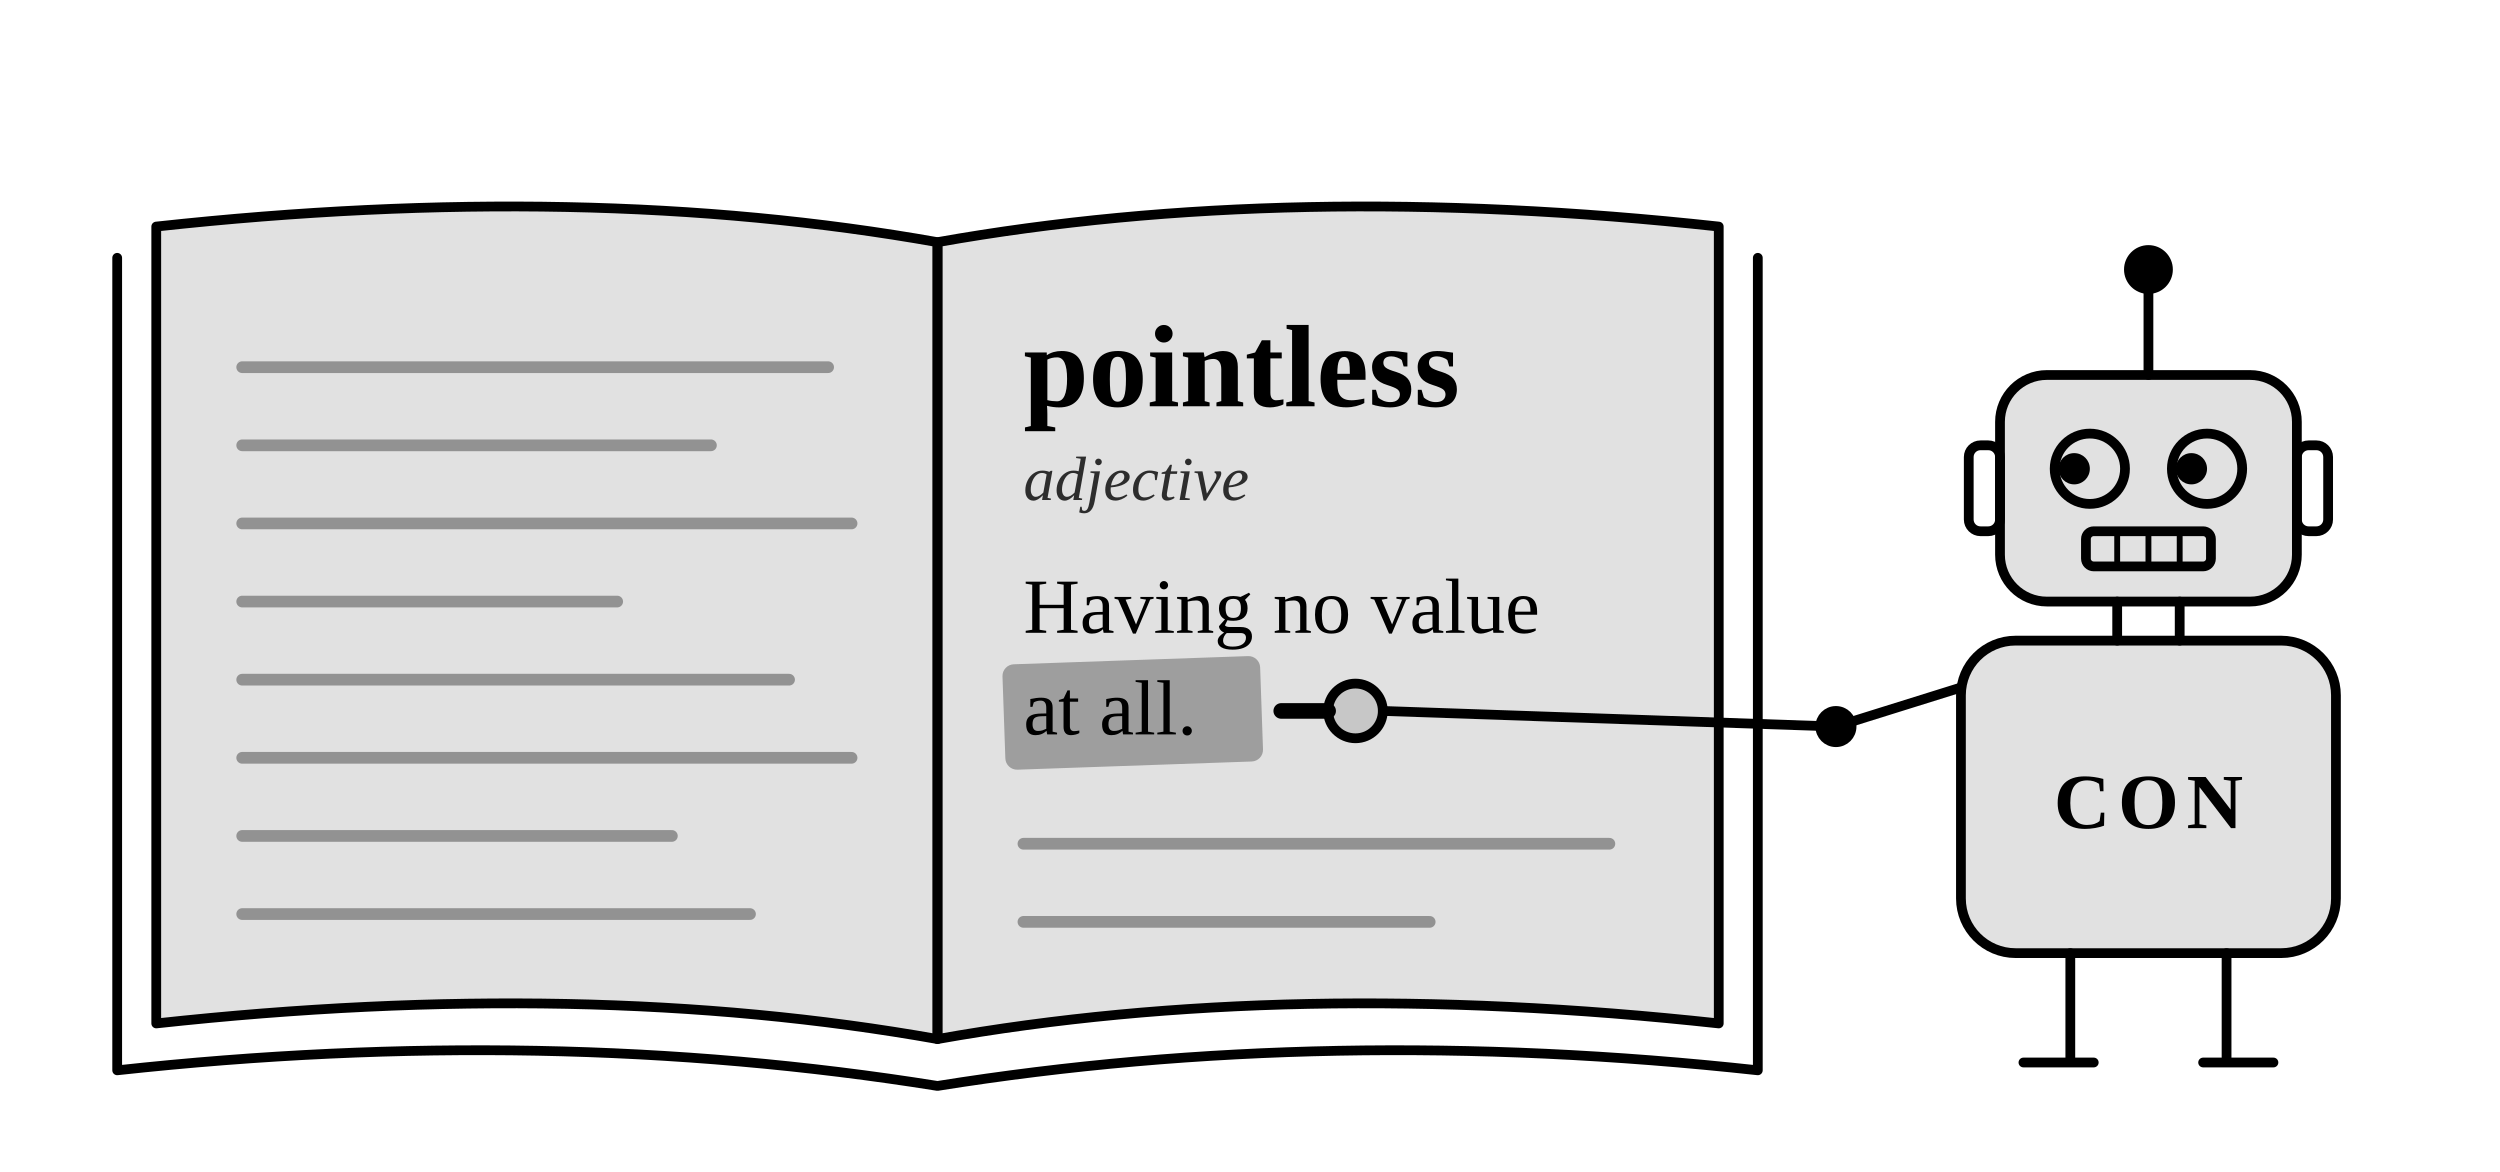
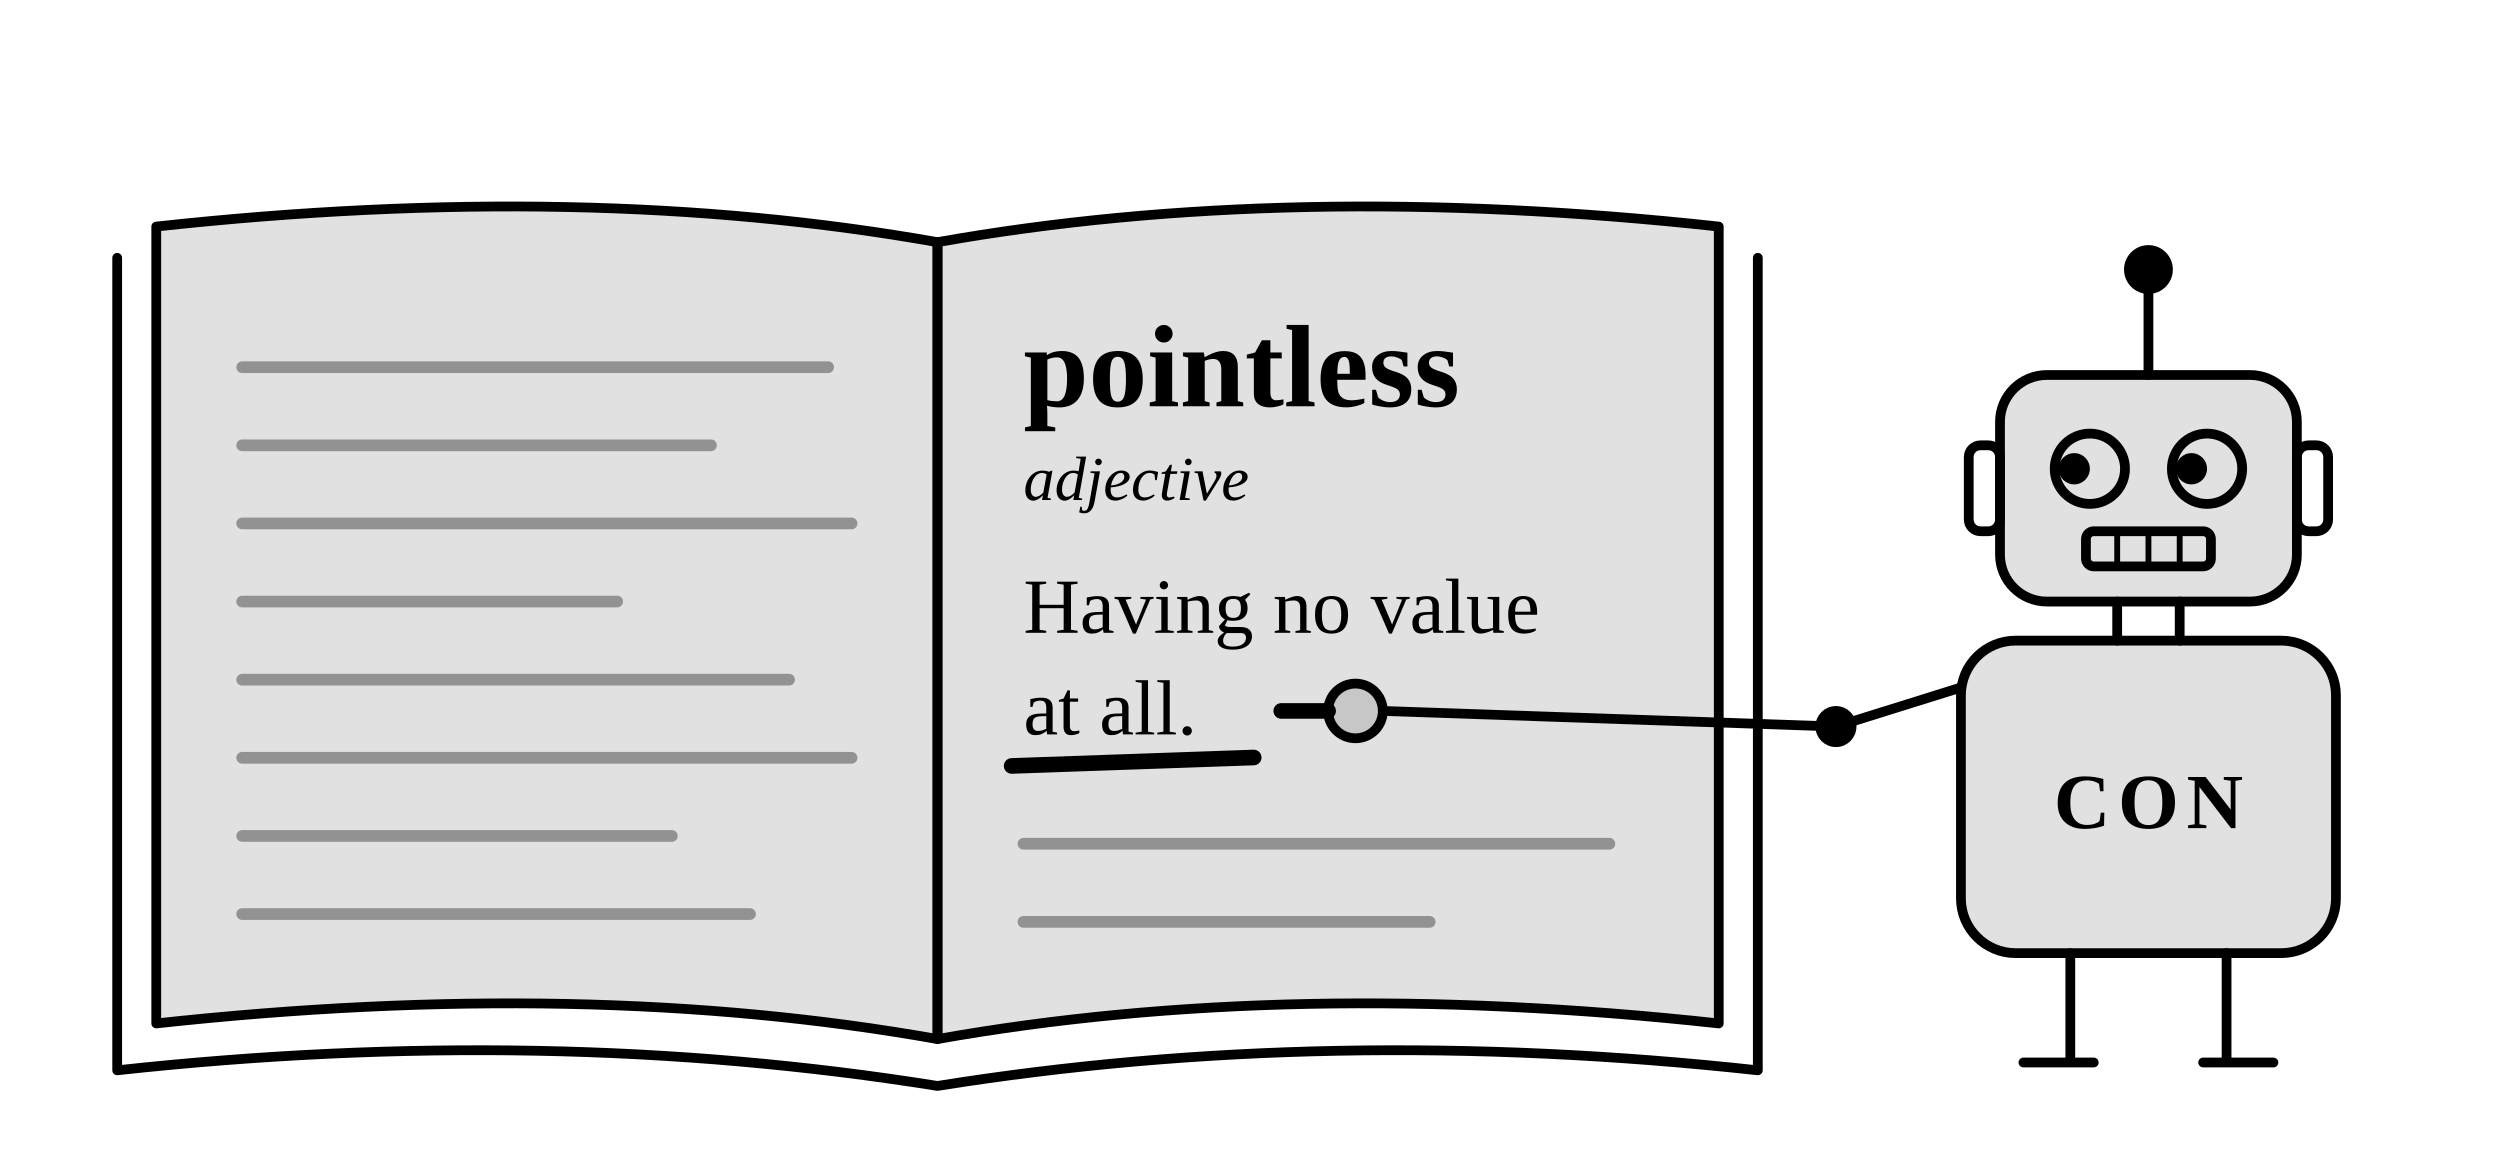
- <svg xmlns="http://www.w3.org/2000/svg" viewBox="0 0 640 300" width="100%" role="img" aria-label="A dictionary open at the entry 'pointless, adjective: having no value at all', with 'at all' highlighted. A robot marked CON points at the highlight." fill="none" stroke="currentColor" stroke-width="2.5" stroke-linecap="round" stroke-linejoin="round" style="display:block;margin:2rem auto">
+ <svg xmlns="http://www.w3.org/2000/svg" viewBox="0 0 640 300" width="100%" role="img" aria-label="A dictionary open at the entry 'pointless, adjective: having no value at all', with 'at all' underlined. A robot marked CON points at the underline." fill="none" stroke="currentColor" stroke-width="2.5" stroke-linecap="round" stroke-linejoin="round" style="display:block;margin:2rem auto">
  <defs>
    <g id="rw-pointless-head">
      <line x1="0" y1="-22" x2="0" y2="0" />
      <circle cx="0" cy="-27" r="5" fill="currentColor" />
      <rect x="-46" y="18" width="8" height="22" rx="3" />
      <rect x="38" y="18" width="8" height="22" rx="3" />
      <rect x="-38" y="0" width="76" height="58" rx="12" fill="currentColor" fill-opacity=".12" />
      <circle cx="-15" cy="24" r="9" />
      <circle cx="15" cy="24" r="9" />
      <circle cx="-11" cy="24" r="4" fill="currentColor" stroke="none" />
      <circle cx="19" cy="24" r="4" fill="currentColor" stroke="none" />
      <rect x="-16" y="40" width="32" height="9" rx="2" />
      <path d="M-8 40v9M0 40v9M8 40v9" stroke-width="1.5" />
      <path d="M-8 58v10M8 58v10" />
    </g>
  </defs>
  <path d="M30 66V274q110-12 210 4q100-16 210-4V66" />
  <path d="M240 62q-90-16-200-4v204q110-12 200 4Z" fill="currentColor" fill-opacity=".12" />
  <path d="M240 62q90-16 200-4v204q-110-12-200 4Z" fill="currentColor" fill-opacity=".12" />
  <path d="M62 94h150M62 114h120M62 134h156M62 154h96M62 174h140M62 194h156M62 214h110M62 234h130" stroke-width="3" stroke-opacity=".35" />
  <path d="M262 216h150M262 236h104" stroke-width="3" stroke-opacity=".35" />
-   <rect x="257" y="169" width="66" height="27" rx="3" fill="currentColor" fill-opacity=".3" stroke="none" transform="rotate(-2 290 183)" />
+   <path d="M259 195h62" stroke-width="4" transform="rotate(-2 290 196)" />
  <g transform="translate(550 96) scale(-1 1)">
    <use href="#rw-pointless-head" />
    <rect x="-48" y="68" width="96" height="80" rx="14" fill="currentColor" fill-opacity=".12" />
    <path d="M-20 148v28M20 148v28M-32 176h18M14 176h18" />
    <path d="M48 80L80 90L196 86" />
    <circle cx="80" cy="90" r="4" fill="currentColor" />
    <circle cx="203" cy="86" r="7" fill="currentColor" fill-opacity=".12" />
    <path d="M210 86h12" stroke-width="4" />
  </g>
  <g fill="currentColor" stroke="none">
    <text x="262" y="104" font-size="30" font-weight="700">pointless</text>
-     <text x="262" y="128" font-size="16" font-style="italic" fill-opacity=".8">adjective</text>
+     <text x="262" y="128" font-size="16" font-style="italic">adjective</text>
    <text x="262" y="162" font-size="20">Having no value</text>
    <text x="262" y="188" font-size="20">at all.</text>
    <text x="550" y="212" font-size="20" font-weight="700" letter-spacing="2" text-anchor="middle">CON</text>
  </g>
</svg>
